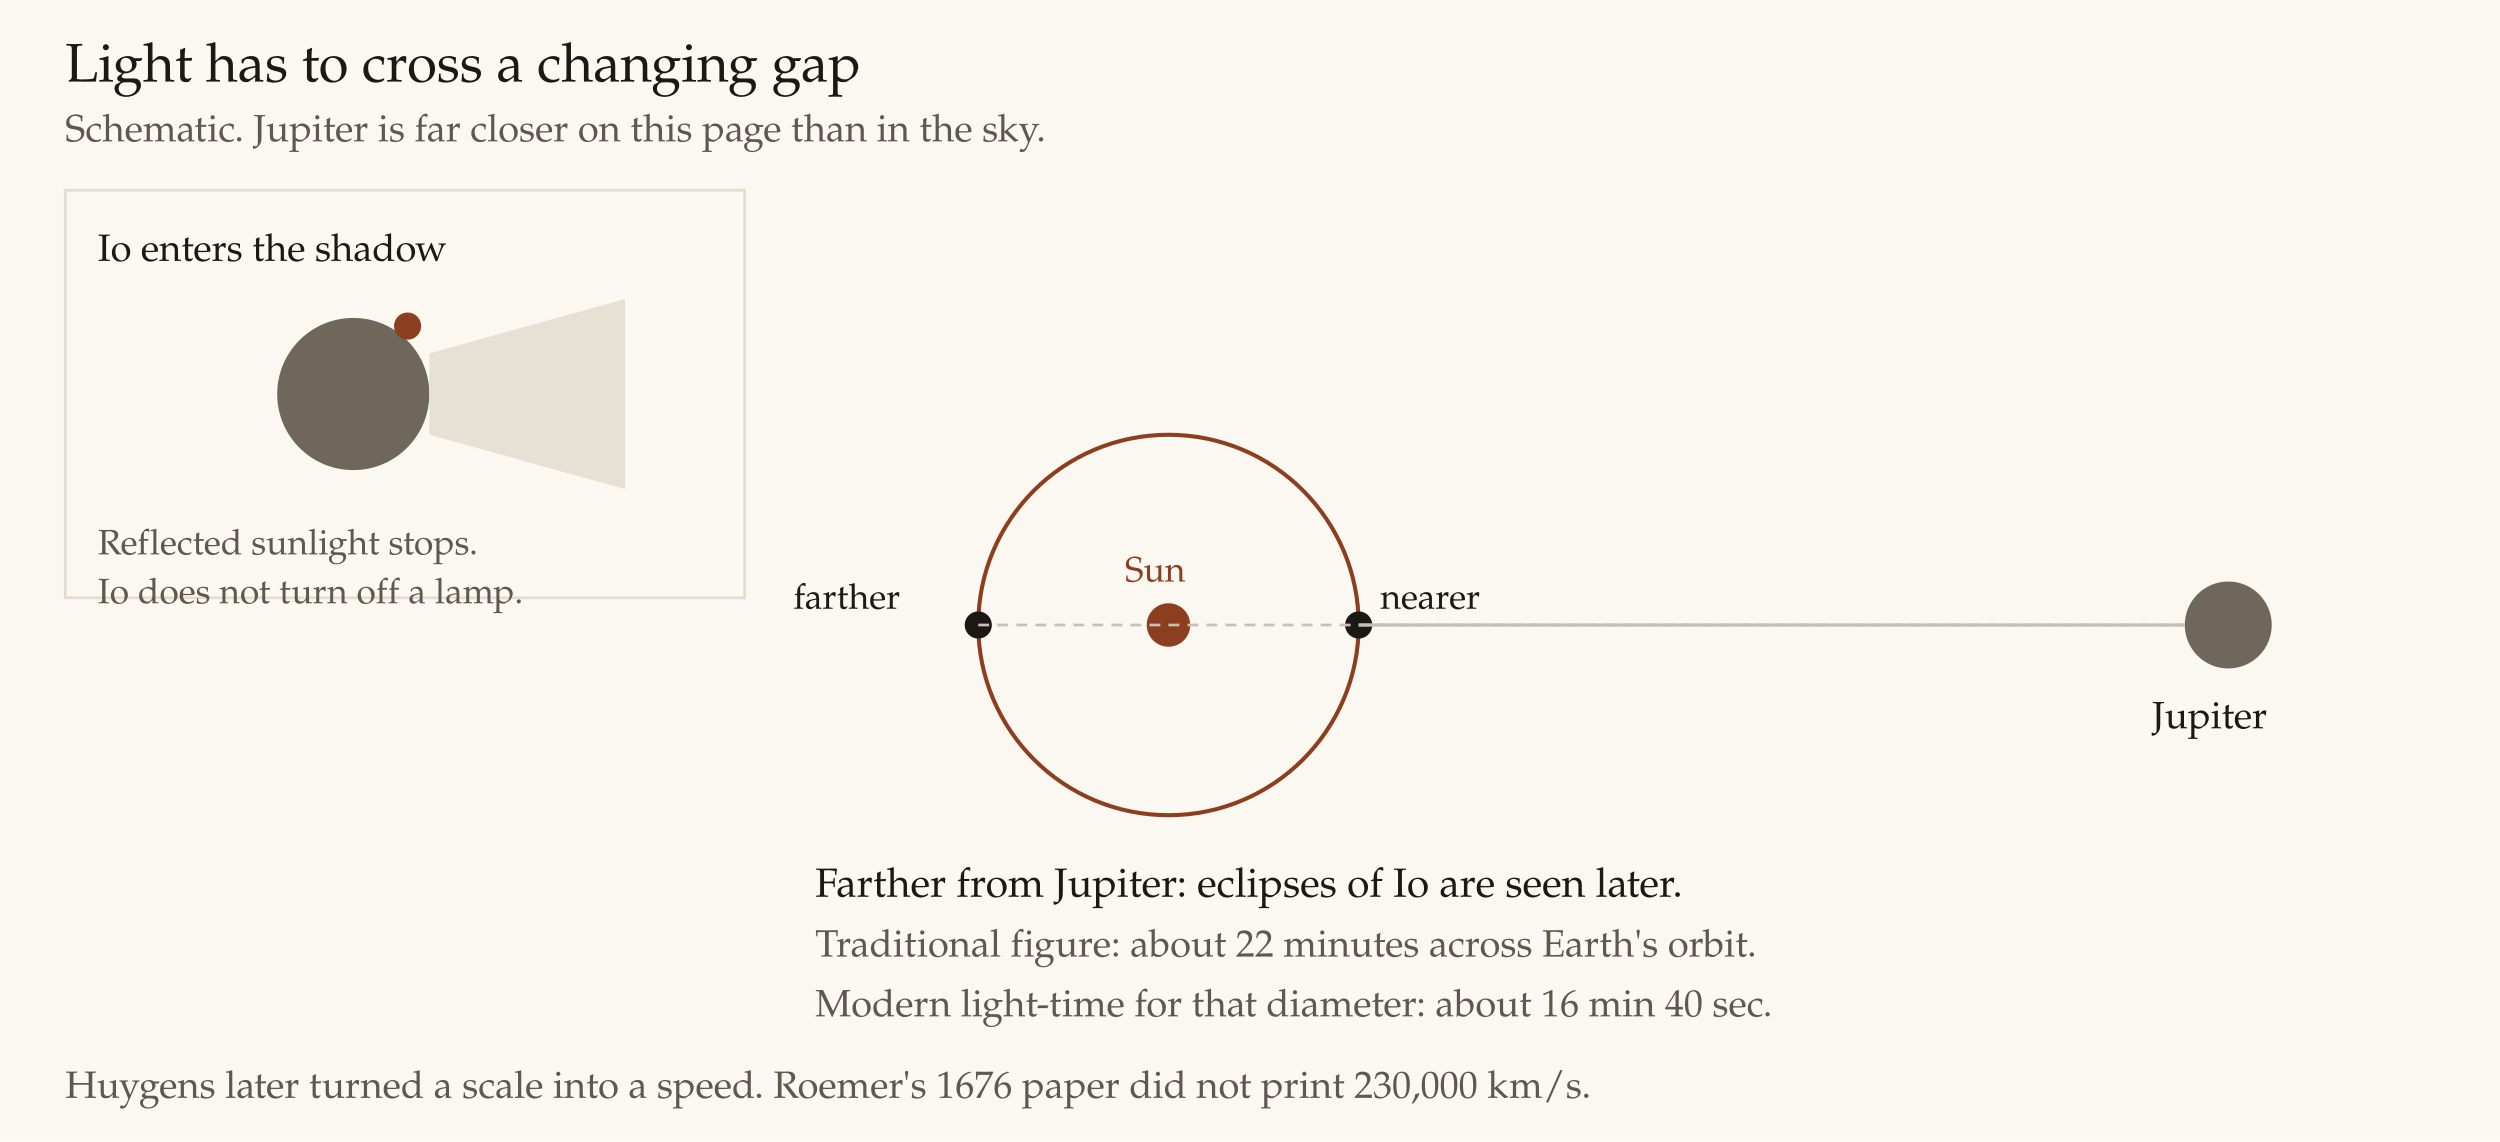
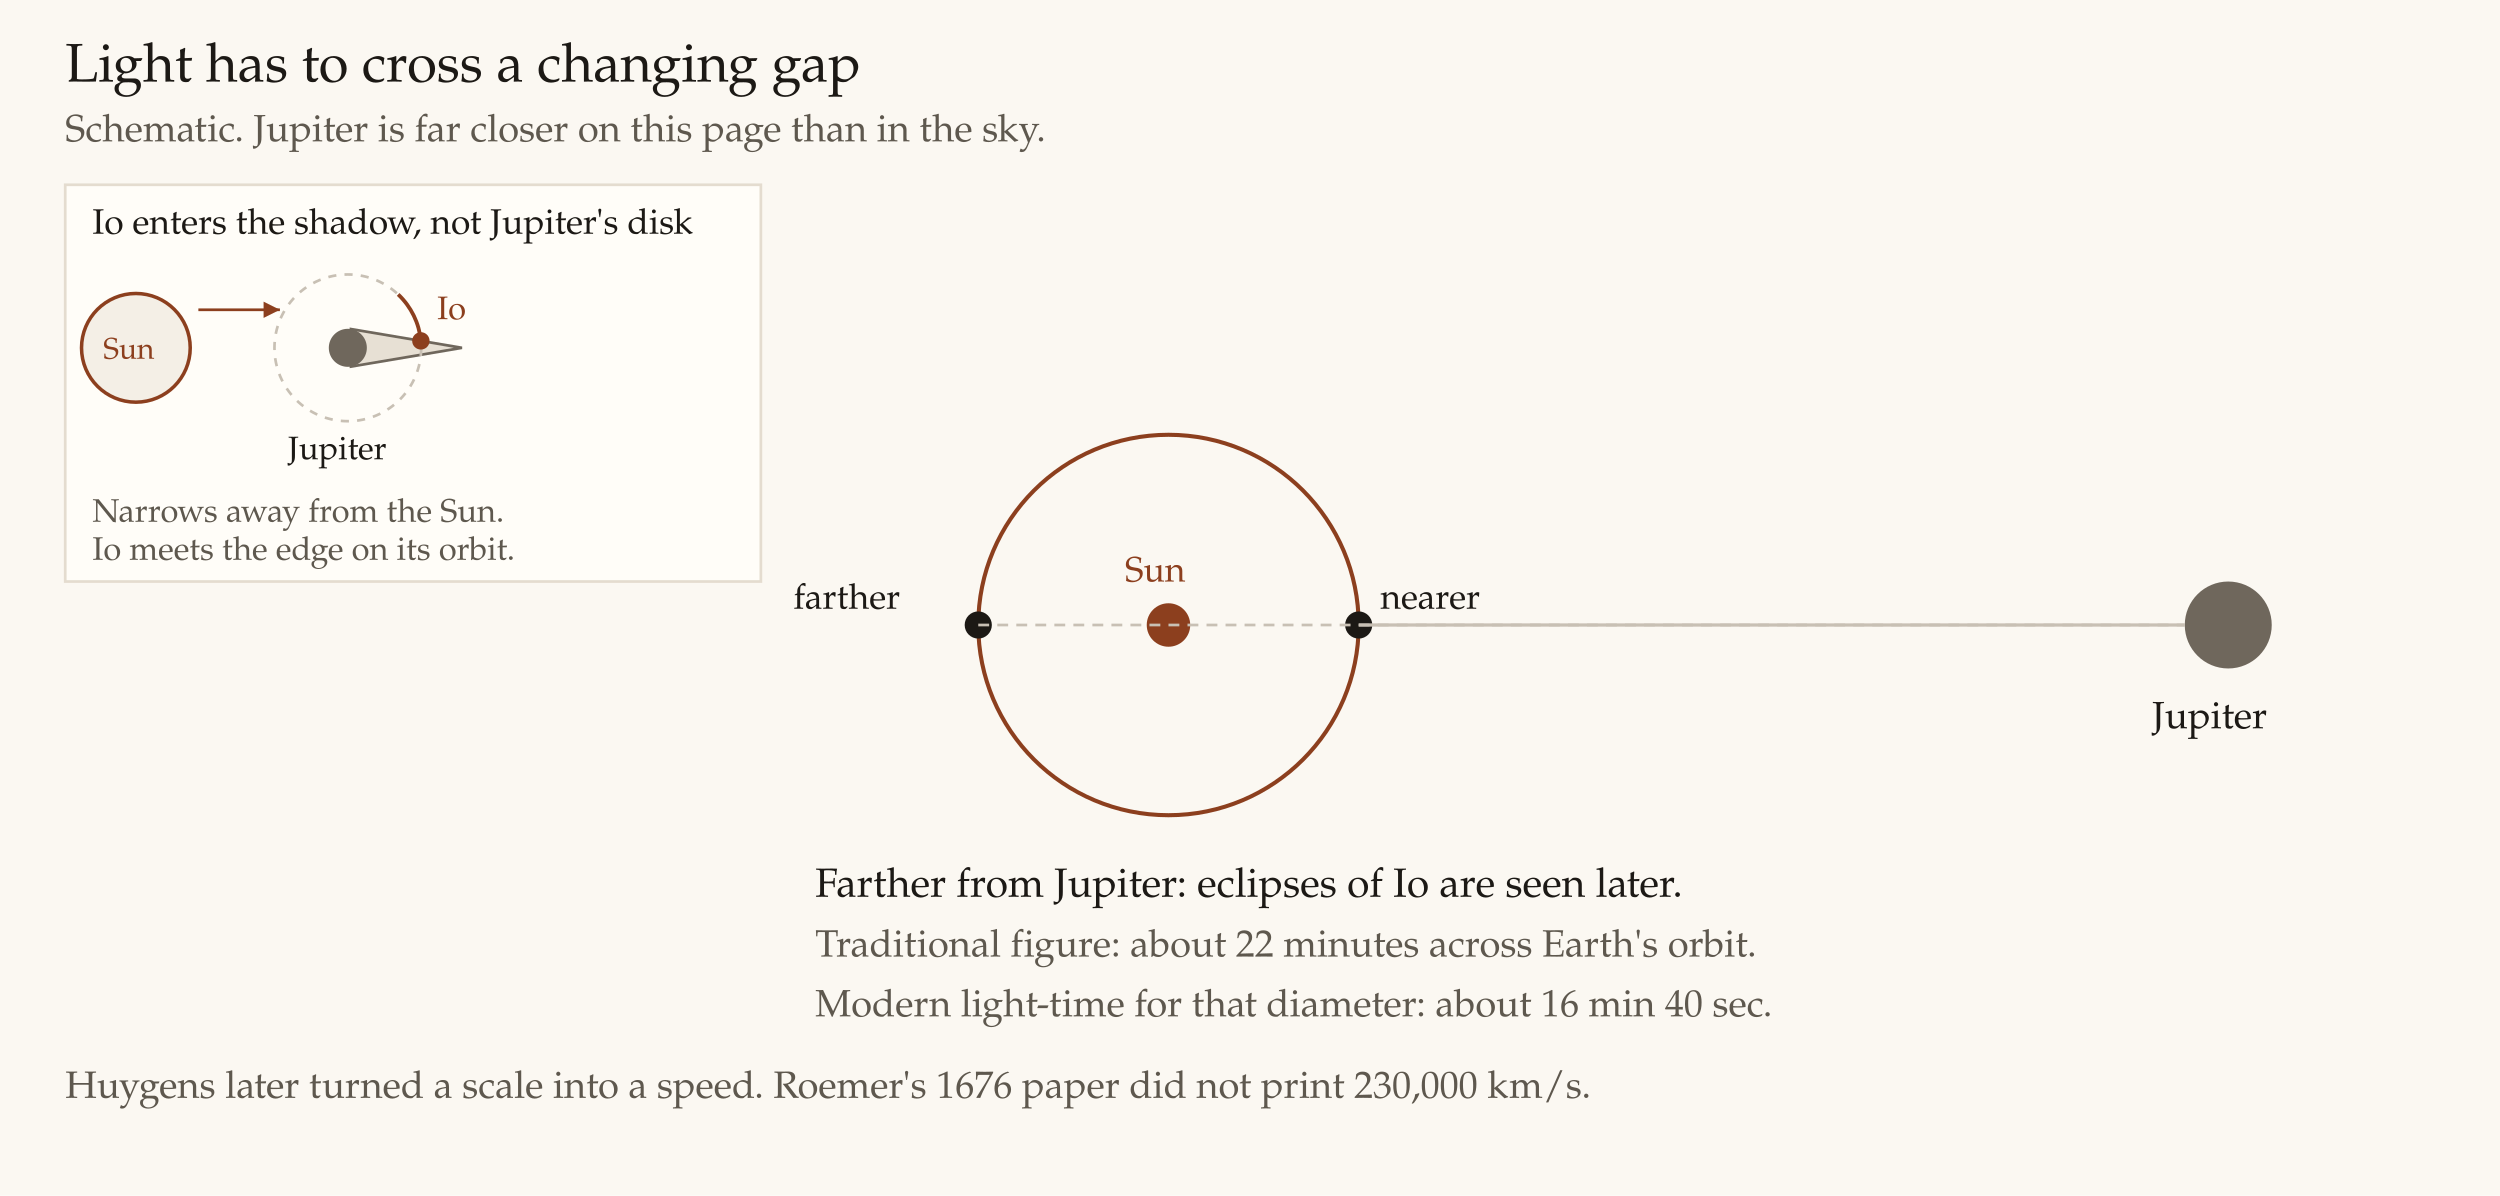
- <svg xmlns="http://www.w3.org/2000/svg" viewBox="0 0 920 420" role="img">
-   <rect width="920" height="420" fill="#fbf8f2" />
+ <svg xmlns="http://www.w3.org/2000/svg" viewBox="0 0 920 440" role="img">
+   <rect width="920" height="440" fill="#fbf8f2" />
  <style>text{font-family:"Palatino Linotype",Palatino,"Liberation Serif",Georgia,serif;fill:#1c1915}.m{fill:#5e584e}.a{fill:#8c3f1e}</style>
  <text x="24" y="30" font-size="20">Light has to cross a changing gap</text>
  <text x="24" y="52" class="m" font-size="14">Schematic. Jupiter is far closer on this page than in the sky.</text>
-   <rect x="24" y="70" width="250" height="150" fill="none" stroke="#e4dccf" />
-   <circle cx="130" cy="145" r="28" fill="#6f675c" />
-   <polygon points="158,130 230,110 230,180 158,160" fill="#e7e0d4" stroke="none" />
-   <circle cx="150" cy="120" r="5" fill="#8c3f1e" />
-   <text x="36" y="96" font-size="14">Io enters the shadow</text>
-   <text x="36" y="204" class="m" font-size="13">Reflected sunlight stops.</text>
-   <text x="36" y="222" class="m" font-size="13">Io does not turn off a lamp.</text>
+   <rect x="24" y="68" width="256" height="146" fill="#fffdf8" stroke="#e4dccf" />
+   <text x="34" y="86" font-size="13">Io enters the shadow, not Jupiter's disk</text>
+   <circle cx="50.00" cy="128.00" r="20.00" fill="#f4efe6" stroke="#8c3f1e" stroke-width="1.3" />
+   <text x="38.00" y="132.00" class="a" font-size="11">Sun</text>
+   <polygon points="129.17,121.10 170.00,128.00 129.17,134.90" fill="#e7e0d4" stroke="#6f675c" stroke-width="1" />
+   <line x1="73.00" y1="114.00" x2="103.00" y2="114.00" stroke="#8c3f1e" stroke-width="1" />
+   <polygon points="103.00,114.00 97.00,111.00 97.00,117.00" fill="#8c3f1e" />
+   <circle cx="128.00" cy="128.00" r="7.00" fill="#6f675c" />
+   <text x="106.00" y="169.00" font-size="12">Jupiter</text>
+   <circle cx="128.00" cy="128.00" r="27.00" fill="none" stroke="#c8c0b4" stroke-width="1" stroke-dasharray="3 3" />
+   <path d="M146.52 108.35 A27.00 27.00 0 0 1 154.88 125.44" fill="none" stroke="#8c3f1e" stroke-width="1.4" />
+   <circle cx="154.88" cy="125.44" r="3.2" fill="#8c3f1e" />
+   <text x="160.88" y="117.44" class="a" font-size="12">Io</text>
+   <text x="34" y="192" class="m" font-size="12">Narrows away from the Sun.</text>
+   <text x="34" y="206" class="m" font-size="12">Io meets the edge on its orbit.</text>
  <circle cx="430" cy="230" r="8" fill="#8c3f1e" />
  <text x="414" y="214" class="a" font-size="13">Sun</text>
  <circle cx="430" cy="230" r="70" fill="none" stroke="#8c3f1e" stroke-width="1.5" />
  <circle cx="360" cy="230" r="5" fill="#1c1915" />
  <circle cx="500" cy="230" r="5" fill="#1c1915" />
  <text x="292" y="224" font-size="13">farther</text>
  <text x="508" y="224" font-size="13">nearer</text>
  <circle cx="820" cy="230" r="16" fill="#6f675c" />
  <text x="792" y="268" font-size="14">Jupiter</text>
  <line x1="500" y1="230" x2="804" y2="230" stroke="#c8c0b4" stroke-width="1.2" />
  <line x1="360" y1="230" x2="804" y2="230" stroke="#c8c0b4" stroke-width="1" stroke-dasharray="4 3" />
  <text x="300" y="330" font-size="15">Farther from Jupiter: eclipses of Io are seen later.</text>
  <text x="300" y="352" class="m" font-size="14">Traditional figure: about 22 minutes across Earth's orbit.</text>
  <text x="300" y="374" class="m" font-size="14">Modern light-time for that diameter: about 16 min 40 sec.</text>
  <text x="24" y="404" class="m" font-size="14">Huygens later turned a scale into a speed. Roemer's 1676 paper did not print 230,000 km/s.</text>
</svg>
